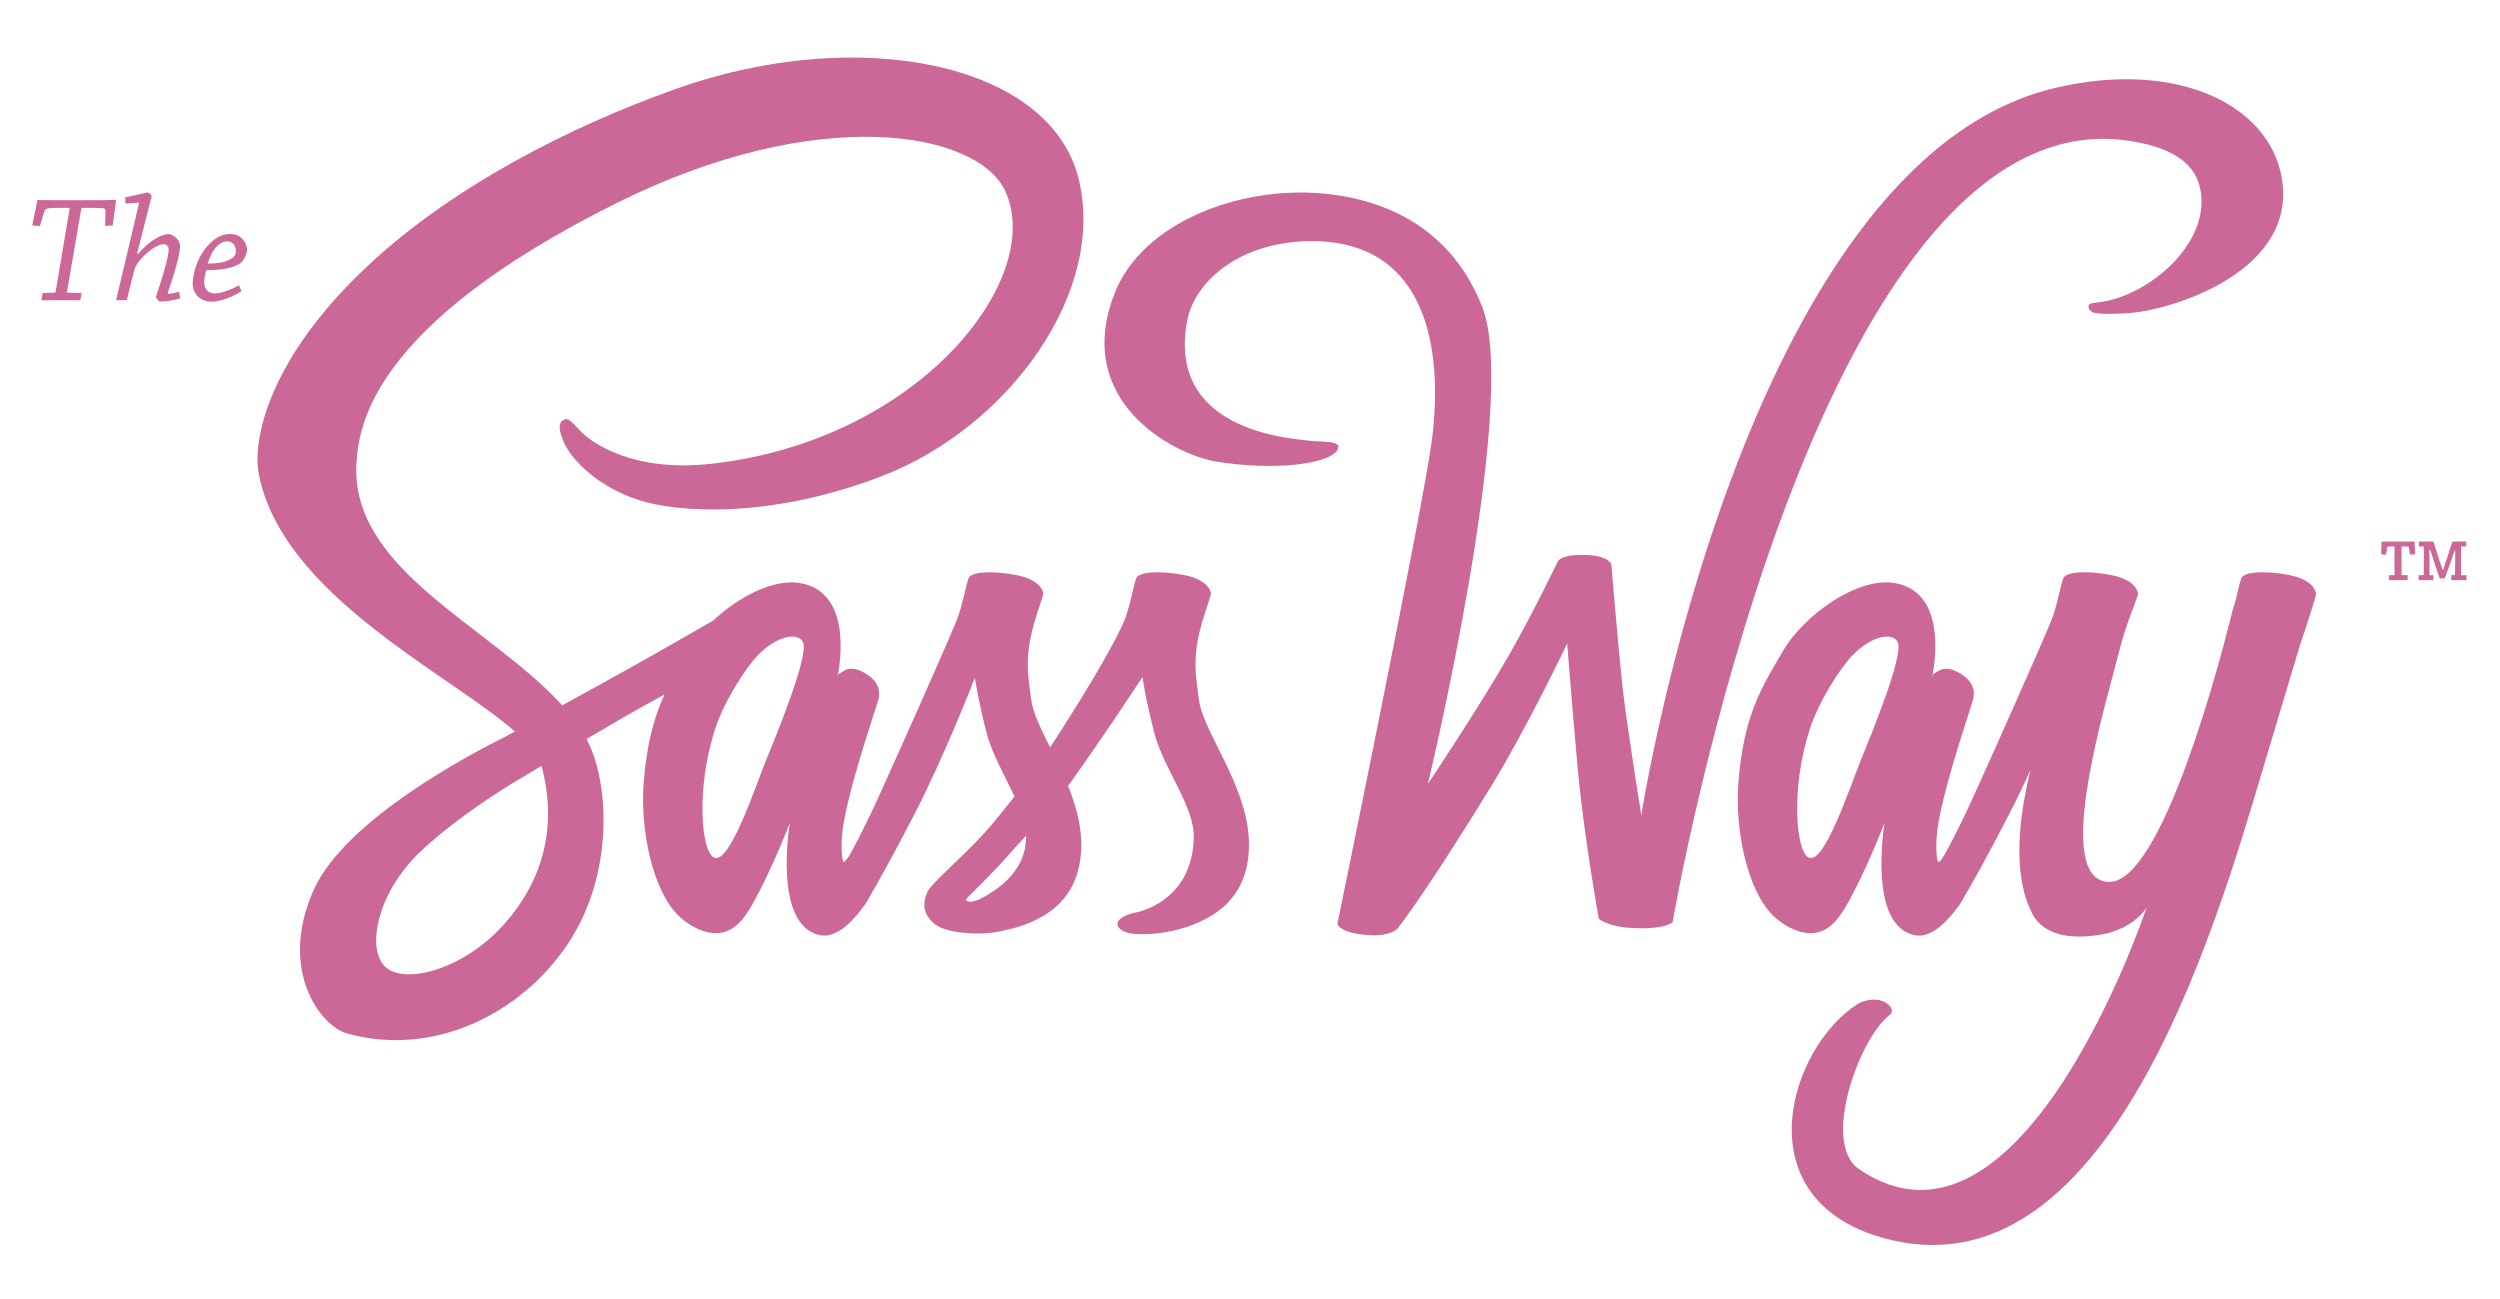
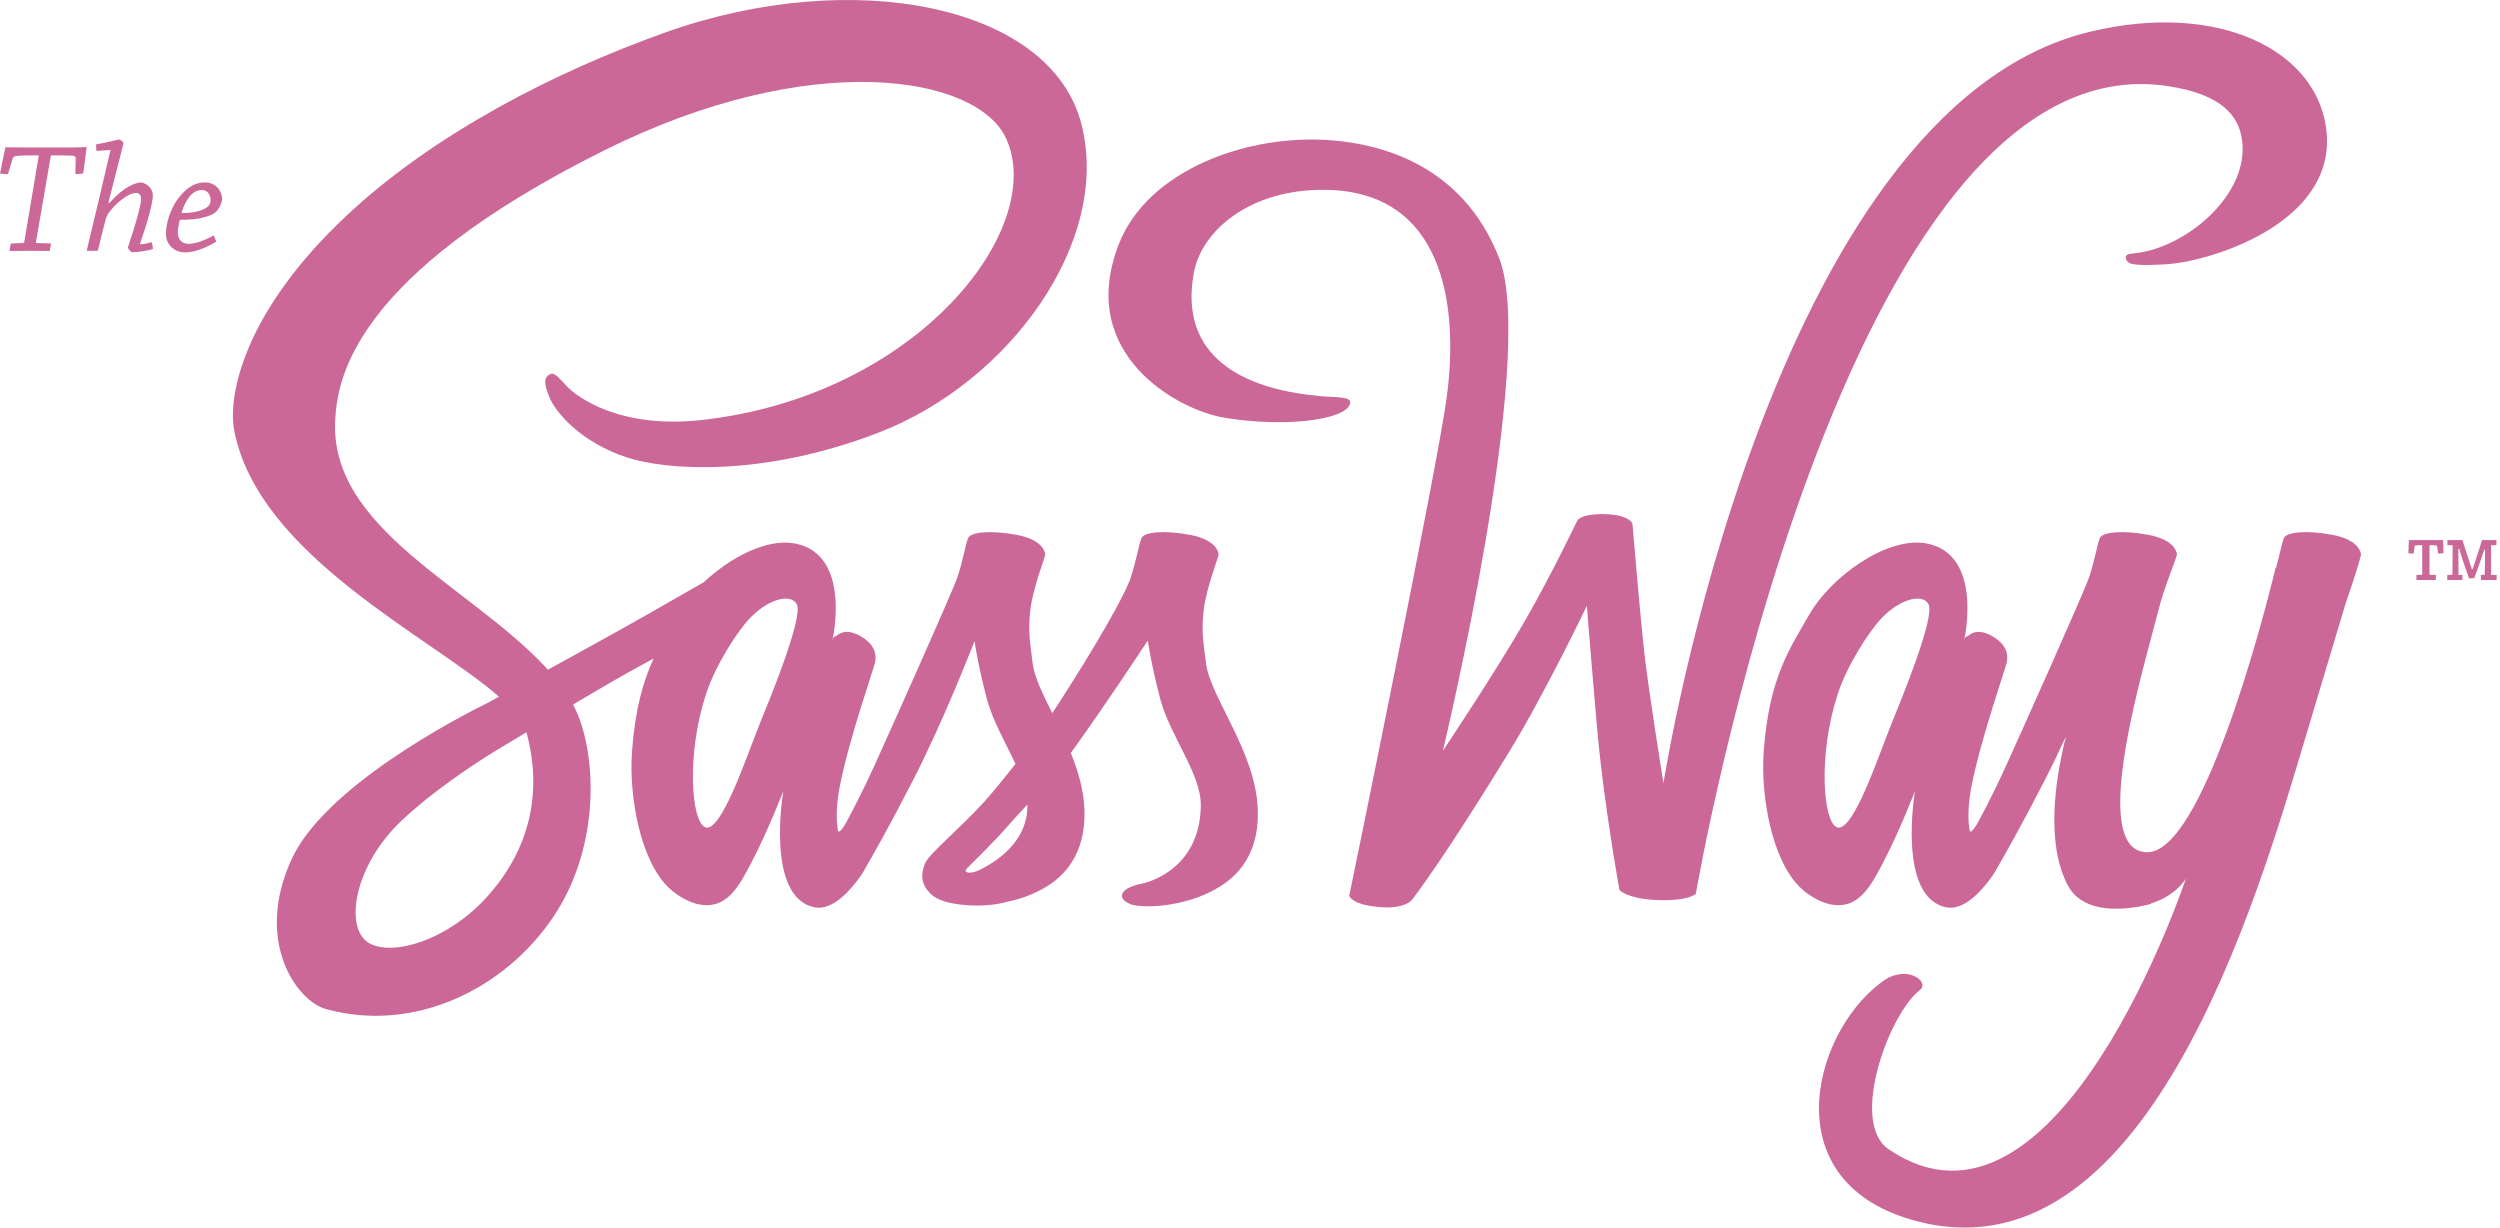
- <svg xmlns="http://www.w3.org/2000/svg" version="1.1" baseProfile="tiny" id="Layer_1" x="0px" y="0px" width="520px" height="270px" viewBox="0 0 520 270" xml:space="preserve">
+ <svg xmlns="http://www.w3.org/2000/svg" version="1.1" baseProfile="tiny" id="Layer_1" x="0px" y="0px" width="503px" height="247px" viewBox="0 0 503 247" xml:space="preserve">
  <g>
    <g>
-       <path fill-rule="evenodd" fill="#CB6898" d="M249.346,145.381c-0.464-3.942-1.001-6.342-0.441-10.833    c0.56-4.491,3.013-10.546,2.977-11.04c-0.036-0.494-0.55-2.929-5.623-3.903c-5.073-0.974-9.412-0.677-9.923,0.68    c-0.511,1.357-1.056,4.648-2.095,7.738c-0.038,0.113-0.067,0.238-0.09,0.368c-2.351,5.996-10.698,19.378-15.729,27.069    c-1.936-3.886-3.635-7.322-3.959-10.079c-0.464-3.942-1.001-6.342-0.441-10.833c0.56-4.491,3.013-10.546,2.977-11.04    c-0.036-0.494-0.55-2.929-5.623-3.903c-5.073-0.974-9.412-0.677-9.923,0.68c-0.511,1.357-1.056,4.648-2.095,7.738    c-1.039,3.09-13.321,30.478-16.538,37.571c-1.639,3.614-3.066,6.497-4.073,8.46c-0.003-0.006-0.007-0.013-0.007-0.013    s-0.063,0.135-0.172,0.36c-0.86,1.666-1.371,2.581-1.371,2.581s0.006,0.015,0.015,0.04c-0.684,1.217-1.416,2.33-1.779,2.263    c-0.254-0.047-0.761-3.716,0.11-8.462c1.828-9.949,7.293-25.182,7.249-25.742c-0.023-0.288,0.816-2.928-2.867-5.068    c-3.58-2.08-4.855,0.054-5.182,0.001c-0.316-0.051-0.551,0.735-0.551,0.735s3.988-17.304-7.607-19.441    c-5.628-1.037-12.94,2.795-18.246,7.777c-3.957,2.283-14.241,8.192-22.588,12.777c-2.951,1.621-5.962,3.278-8.817,4.851    c-0.194-0.215-0.388-0.43-0.587-0.643c-15.235-16.255-43.4-27.752-42.205-49.605c0.434-7.944,3.196-28.863,54.118-54.237    c41.714-20.786,75.107-15.066,80.878-2.389c8.244,18.111-17.847,51.771-61.166,56.627c-16.505,1.85-25.196-4.546-27.358-6.929    c-2.276-2.508-2.615-2.621-3.465-2.15c-1.384,0.767-0.507,2.981,0,4.301c1.294,3.366,6.601,9.335,15.65,12.305    c7.96,2.612,27.338,4.047,50.773-5.018c26.247-10.153,46.742-38.396,40.723-62.003c-6.122-24.01-45.933-31.903-83.611-18.517    c-22.424,7.966-46.699,20.47-64.153,36.795C55.778,74.66,52.469,91.556,53.833,98.615c4.845,25.083,39.418,41.418,53.262,53.523    c-0.684,0.377-1.325,0.731-1.908,1.053c-6.943,3.434-33.294,17.225-39.886,31.797c-7.477,16.529,1.191,28.389,6.929,29.986    c17.78,4.947,36.025-3.952,45.83-18.576c9.803-14.622,8.606-33.66,4.107-42.351c-0.056-0.108-0.118-0.214-0.175-0.321    c1.792-1.061,3.62-2.139,5.432-3.203c3.84-2.254,7.602-4.345,10.783-6.067c-2.057,4.516-3.699,10.045-4.339,18.567    c-0.696,9.255,1.73,22.321,7.497,27.664c2.114,1.958,4.505,2.98,6.064,3.268c5.404,0.996,7.869-3.421,10.584-8.682    c3.33-6.453,6.284-14.133,6.284-14.133s-3.708,21.537,6.395,23.399c3.681,0.678,7.385-3.811,9.034-6.145    c0.005,0.03,0.007,0.046,0.007,0.046s0.096-0.154,0.284-0.465c0.382-0.562,0.598-0.925,0.598-0.925s0.007-0.04,0.019-0.111    c1.48-2.511,4.762-8.253,9.683-17.813c6.359-12.351,12.459-28.168,12.459-28.168s0.567,4.246,2.426,11.438    c1.156,4.476,3.826,8.996,5.81,13.276c-2.099,2.671-4.477,5.613-6.174,7.491c-5.018,5.552-11.233,10.562-12.034,12.55    c-0.943,2.341-0.72,4.233,1.102,6.057c1.331,1.332,3.701,1.938,6.174,2.213c4.51,0.502,7.683-0.125,9.249-0.575    c2.441-0.485,5.283-1.432,7.95-3.065c4.924-3.014,7.893-8.078,7.607-15.562c-0.149-3.895-1.276-7.71-2.738-11.32    c0.267-0.362,0.534-0.726,0.803-1.103c6.181-8.653,12.391-18.032,14.665-21.494c0.027,0.06,0.042,0.095,0.042,0.095    s0.567,4.246,2.426,11.438c1.955,7.566,8.319,15.259,8.22,21.705c-0.186,12.058-9.503,15.182-11.929,15.668    c-4.643,0.929-5.004,3.143-2.031,4.181c2.107,0.735,10.823,0.736,17.818-3.607c4.904-3.045,7.893-8.078,7.607-15.562    C259.326,163.131,250.146,152.187,249.346,145.381z M104.486,192.634c-7.855,8.569-18.829,11.808-23.535,9.079    c-5.081-2.946-3.069-15.562,6.571-24.655c5.877-5.544,13.464-10.649,18.496-13.793c1.144-0.689,2.822-1.698,4.862-2.92    c0.343-0.196,0.536-0.304,0.536-0.304l-0.008-0.013c0.395-0.236,0.799-0.478,1.217-0.728    C116.131,172.246,112.731,183.64,104.486,192.634z M159.556,157.602c-2.525,6.204-7.809,22.294-11.025,20.786    c-2.761-1.294-3.726-14.574,0.166-26.623c1.959-6.064,6.5-12.972,8.958-15.499c3.956-4.067,8.313-4.832,9.371-2.693    C168.375,136.3,161.139,153.713,159.556,157.602z M203.579,187.124c-1.07,0.409-2.051,0.608-2.507,0.231    c-0.335-0.278,0.441-0.934,0.441-0.934s5.458-5.356,7.607-7.857c1.284-1.494,2.728-3.03,4.293-4.72    c0.002,0.085,0.007,0.171,0.007,0.256C213.404,181.719,206.607,185.613,203.579,187.124z" />
-       <path fill-rule="evenodd" fill="#CB6898" d="M443.018,29.313c10.672,1.657,14.313,5.928,14.838,11.331    c1.007,10.369-10.35,20.095-19.849,22.001c-2.383,0.478-3.648,0.206-3.595,1.141c0.021,0.368,0.135,0.777,0.771,1.121    c1.226,0.663,6.519,0.266,7.247,0.233c8.303-0.375,34.434-8.034,32.35-26.887c-1.793-16.223-21.757-26.082-47.498-19.919    c-64.775,15.508-85.896,151.243-85.896,151.243s-3.01-18.768-3.823-26.043c-0.897-8.026-2.414-26.182-2.414-26.182    s-0.503-1.76-5.306-1.925c-5.318-0.183-5.862,1.362-5.868,1.431c0,0-4.961,10.457-10.456,20.016    c-6.016,10.465-16.516,26.166-16.516,26.166s19.048-79.198,11.355-99.058c-7.478-19.303-24.486-22.973-33.345-23.75    c-17.214-1.511-37.429,5.977-43.212,20.873c-8.649,22.275,12.074,33.335,21.017,34.867c11.842,2.029,24.373,0.627,25.499-2.705    c0.574-1.697-3.202-1.258-6.281-1.63c-4.261-0.515-29.417-2.244-25.095-24.964c1.562-8.213,11.185-16.729,26.483-16.508    c23.504,0.341,26.849,22.694,24.382,41.569c-1.814,13.882-19.632,100.443-19.632,100.443s0.382,1.994,6.865,2.348    c3.831,0.209,5.434-1.106,5.712-1.457c0.594-0.75,6.467-8.401,19.466-29.608c7.294-11.9,15.758-29.602,15.758-29.602    s1.118,14.096,2.15,25.566c1.297,14.413,4.42,31.658,4.42,31.658s1.687,1.686,7.114,1.952c6.846,0.336,8.242-1.232,8.242-1.232    S377.499,19.139,443.018,29.313z" />
-       <path fill-rule="evenodd" fill="#CB6898" d="M476.111,119.604c-5.073-0.974-9.412-0.677-9.923,0.68    c-0.412,1.096-0.847,3.45-1.546,5.943l-0.087-0.016c0,0-0.134,0.564-0.383,1.568c-0.026,0.081-0.052,0.162-0.079,0.243    l0.016,0.011c-2.431,9.748-14.399,55.402-25.359,55.402c-12.269,0-0.393-38.15,2.27-48.861c1.092-4.392,3.715-10.572,3.679-11.066    c-0.036-0.494-0.55-2.929-5.623-3.903c-5.073-0.974-9.412-0.677-9.923,0.68c-0.511,1.357-1.056,4.648-2.095,7.738    c-1.039,3.09-13.321,30.478-16.538,37.571c-1.639,3.614-3.066,6.497-4.073,8.46c-0.003-0.006-0.007-0.013-0.007-0.013    s-0.063,0.135-0.172,0.36c-0.86,1.666-1.372,2.581-1.372,2.581s0.006,0.015,0.015,0.04c-0.684,1.217-1.416,2.33-1.779,2.263    c-0.254-0.047-0.761-3.716,0.11-8.462c1.828-9.949,7.293-25.182,7.249-25.742c-0.023-0.288,0.816-2.928-2.867-5.068    c-3.58-2.08-4.855,0.054-5.182,0.001c-0.316-0.051-0.551,0.735-0.551,0.735s3.988-17.304-7.607-19.441    c-7.921-1.46-19.182,6.723-23.484,14.189c-4.054,7.038-8.13,12.839-9.234,27.527c-0.696,9.255,1.73,22.321,7.497,27.664    c2.114,1.958,4.505,2.98,6.064,3.268c5.404,0.996,7.869-3.421,10.584-8.682c3.33-6.453,6.284-14.133,6.284-14.133    s-3.708,21.537,6.395,23.399c3.681,0.678,7.385-3.811,9.034-6.145c0.005,0.03,0.007,0.046,0.007,0.046s0.096-0.154,0.284-0.465    c0.382-0.562,0.598-0.925,0.598-0.925s0.007-0.04,0.019-0.111c1.48-2.511,4.761-8.253,9.683-17.813    c1.488-2.89,2.96-5.968,4.344-8.99c-2.205,8.834-4.054,21.511,0.376,29.948c3.994,7.607,16.73,3.746,16.73,3.746    s-0.018-0.023-0.045-0.055c5.323-1.695,7.094-5.082,7.094-5.082s-25.822,77.732-59.852,54.476    c-7.923-5.415,0.141-27.302,6.332-32.017c1.262-0.961,0.046-2.611-2.031-3.106c-1.715-0.409-3.737,0.243-4.659,0.836    c-14.189,9.128-23.7,40.202,5.018,48.503c47.012,13.589,69.464-64.317,79.324-97.325c3.337-11.173,6.278-20.976,7.925-26.459    c1.537-4.378,3.189-9.716,3.162-10.092C481.698,123.014,481.183,120.579,476.111,119.604z M387.257,157.602    c-2.525,6.204-7.809,22.294-11.025,20.786c-2.761-1.294-3.726-14.574,0.166-26.623c1.958-6.064,6.5-12.972,8.958-15.499    c3.956-4.067,8.313-4.832,9.372-2.693C396.076,136.3,388.84,153.713,387.257,157.602z" />
+       <path fill="#CB6898" d="M242.646,133.412c-0.464-3.942-1.001-6.342-0.441-10.833c0.56-4.491,3.013-10.546,2.977-11.04    s-0.55-2.929-5.623-3.903s-9.412-0.677-9.923,0.68s-1.056,4.648-2.095,7.738c-0.038,0.113-0.067,0.238-0.09,0.368    c-2.351,5.996-10.698,19.378-15.729,27.069c-1.936-3.886-3.635-7.322-3.959-10.079c-0.464-3.942-1.001-6.342-0.441-10.833    c0.56-4.491,3.013-10.546,2.977-11.04s-0.55-2.929-5.623-3.903s-9.412-0.677-9.923,0.68s-1.056,4.648-2.095,7.738    c-1.039,3.09-13.321,30.478-16.538,37.571c-1.639,3.614-3.066,6.497-4.073,8.46c-0.003-0.006-0.007-0.013-0.007-0.013    s-0.063,0.135-0.172,0.36c-0.86,1.666-1.371,2.581-1.371,2.581s0.006,0.015,0.015,0.04c-0.684,1.217-1.416,2.33-1.779,2.263    c-0.254-0.047-0.761-3.716,0.11-8.462c1.828-9.949,7.293-25.182,7.249-25.742c-0.023-0.288,0.816-2.928-2.867-5.068    c-3.58-2.08-4.855,0.054-5.182,0.001c-0.316-0.051-0.551,0.735-0.551,0.735s3.988-17.304-7.607-19.441    c-5.628-1.037-12.94,2.795-18.246,7.777c-3.957,2.283-14.241,8.192-22.588,12.777c-2.951,1.621-5.962,3.278-8.817,4.851    c-0.194-0.215-0.388-0.43-0.587-0.643c-15.235-16.255-43.4-27.752-42.205-49.605c0.434-7.944,3.196-28.863,54.118-54.237    c41.714-20.786,75.107-15.066,80.878-2.389c8.244,18.111-17.847,51.771-61.166,56.627c-16.505,1.85-25.196-4.546-27.358-6.929    c-2.276-2.508-2.615-2.621-3.465-2.15c-1.384,0.767-0.507,2.981,0,4.301c1.294,3.366,6.601,9.335,15.65,12.305    c7.96,2.612,27.338,4.047,50.773-5.018c26.247-10.153,46.742-38.396,40.723-62.003C211.473,0.993,171.662-6.9,133.984,6.486    c-22.424,7.966-46.699,20.47-64.153,36.795c-20.753,19.41-24.062,36.306-22.698,43.365c4.845,25.083,39.418,41.418,53.262,53.523    c-0.684,0.377-1.325,0.731-1.908,1.053c-6.943,3.434-33.294,17.225-39.886,31.797c-7.477,16.529,1.191,28.389,6.929,29.986    c17.78,4.947,36.025-3.952,45.83-18.576c9.803-14.622,8.606-33.66,4.107-42.351c-0.056-0.108-0.118-0.214-0.175-0.321    c1.792-1.061,3.62-2.139,5.432-3.203c3.84-2.254,7.602-4.345,10.783-6.067c-2.057,4.516-3.699,10.045-4.339,18.567    c-0.696,9.255,1.73,22.321,7.497,27.664c2.114,1.958,4.505,2.98,6.064,3.268c5.404,0.996,7.869-3.421,10.584-8.682    c3.33-6.453,6.284-14.133,6.284-14.133s-3.708,21.537,6.395,23.399c3.681,0.678,7.385-3.811,9.034-6.145    c0.005,0.03,0.007,0.046,0.007,0.046s0.096-0.154,0.284-0.465c0.382-0.562,0.598-0.925,0.598-0.925s0.007-0.04,0.019-0.111    c1.48-2.511,4.762-8.253,9.683-17.813c6.359-12.351,12.459-28.168,12.459-28.168s0.567,4.246,2.426,11.438    c1.156,4.476,3.826,8.996,5.81,13.276c-2.099,2.671-4.477,5.613-6.174,7.491c-5.018,5.552-11.233,10.562-12.034,12.55    c-0.943,2.341-0.72,4.233,1.102,6.057c1.331,1.332,3.701,1.938,6.174,2.213c4.51,0.502,7.683-0.125,9.249-0.575    c2.441-0.485,5.283-1.432,7.95-3.065c4.924-3.014,7.893-8.078,7.607-15.562c-0.149-3.895-1.276-7.71-2.738-11.32    c0.267-0.362,0.534-0.726,0.803-1.103c6.181-8.653,12.391-18.032,14.665-21.494c0.027,0.06,0.042,0.095,0.042,0.095    s0.567,4.246,2.426,11.438c1.955,7.566,8.319,15.259,8.22,21.705c-0.186,12.058-9.503,15.182-11.929,15.668    c-4.643,0.929-5.004,3.143-2.031,4.181c2.107,0.735,10.823,0.736,17.818-3.607c4.904-3.045,7.893-8.078,7.607-15.562    C252.626,151.162,243.446,140.218,242.646,133.412z M97.786,180.665c-7.855,8.569-18.829,11.808-23.535,9.079    c-5.081-2.946-3.069-15.562,6.571-24.655c5.877-5.544,13.464-10.649,18.496-13.793c1.144-0.689,2.822-1.698,4.862-2.92    c0.343-0.196,0.536-0.304,0.536-0.304l-0.008-0.013c0.395-0.236,0.799-0.478,1.217-0.728    C109.431,160.277,106.031,171.671,97.786,180.665z M152.856,145.633c-2.525,6.204-7.809,22.294-11.025,20.786    c-2.761-1.294-3.726-14.574,0.166-26.623c1.959-6.064,6.5-12.972,8.958-15.499c3.956-4.067,8.313-4.832,9.371-2.693    C161.675,124.331,154.439,141.744,152.856,145.633z M196.879,175.155c-1.07,0.409-2.051,0.608-2.507,0.231    c-0.335-0.278,0.441-0.934,0.441-0.934s5.458-5.356,7.607-7.857c1.284-1.494,2.728-3.03,4.293-4.72    c0.002,0.085,0.007,0.171,0.007,0.256C206.704,169.75,199.907,173.644,196.879,175.155z" />
+       <path fill="#CB6898" d="M436.318,17.344c10.672,1.657,14.313,5.928,14.838,11.331c1.007,10.369-10.35,20.095-19.849,22.001    c-2.383,0.478-3.648,0.206-3.595,1.141c0.021,0.368,0.135,0.777,0.771,1.121c1.226,0.663,6.519,0.266,7.247,0.233    c8.303-0.375,34.434-8.034,32.35-26.887c-1.793-16.223-21.757-26.082-47.498-19.919c-64.775,15.508-85.896,151.243-85.896,151.243    s-3.01-18.768-3.823-26.043c-0.897-8.026-2.414-26.182-2.414-26.182s-0.503-1.76-5.306-1.925    c-5.318-0.183-5.862,1.362-5.868,1.431c0,0-4.961,10.457-10.456,20.016c-6.016,10.465-16.516,26.166-16.516,26.166    s19.048-79.198,11.355-99.058c-7.478-19.303-24.486-22.973-33.345-23.75c-17.214-1.511-37.429,5.977-43.212,20.873    c-8.649,22.275,12.074,33.335,21.017,34.867c11.842,2.029,24.373,0.627,25.499-2.705c0.574-1.697-3.202-1.258-6.281-1.63    c-4.261-0.515-29.417-2.244-25.095-24.964c1.562-8.213,11.185-16.729,26.483-16.508c23.504,0.341,26.849,22.694,24.382,41.569    c-1.814,13.882-19.632,100.443-19.632,100.443s0.382,1.994,6.865,2.348c3.831,0.209,5.434-1.106,5.712-1.457    c0.594-0.75,6.467-8.401,19.466-29.608c7.294-11.9,15.758-29.602,15.758-29.602s1.118,14.096,2.15,25.566    c1.297,14.413,4.42,31.658,4.42,31.658s1.687,1.686,7.114,1.952c6.846,0.336,8.242-1.232,8.242-1.232S370.799,7.17,436.318,17.344    z" />
+       <path fill="#CB6898" d="M469.411,107.635c-5.073-0.974-9.412-0.677-9.923,0.68c-0.412,1.096-0.847,3.45-1.546,5.943l-0.087-0.016    c0,0-0.134,0.564-0.383,1.568c-0.026,0.081-0.052,0.162-0.079,0.243l0.016,0.011c-2.431,9.748-14.399,55.402-25.359,55.402    c-12.269,0-0.393-38.15,2.27-48.861c1.092-4.392,3.715-10.572,3.679-11.066s-0.55-2.929-5.623-3.903s-9.412-0.677-9.923,0.68    c-0.511,1.357-1.056,4.648-2.095,7.738c-1.039,3.09-13.321,30.478-16.538,37.571c-1.639,3.614-3.066,6.497-4.073,8.46    c-0.003-0.006-0.007-0.013-0.007-0.013s-0.063,0.135-0.172,0.36c-0.86,1.666-1.372,2.581-1.372,2.581s0.006,0.015,0.015,0.04    c-0.684,1.217-1.416,2.33-1.779,2.263c-0.254-0.047-0.761-3.716,0.11-8.462c1.828-9.949,7.293-25.182,7.249-25.742    c-0.023-0.288,0.816-2.928-2.867-5.068c-3.58-2.08-4.855,0.054-5.182,0.001c-0.316-0.051-0.551,0.735-0.551,0.735    s3.988-17.304-7.607-19.441c-7.921-1.46-19.182,6.723-23.484,14.189c-4.054,7.038-8.13,12.839-9.234,27.527    c-0.696,9.255,1.73,22.321,7.497,27.664c2.114,1.958,4.505,2.98,6.064,3.268c5.404,0.996,7.869-3.421,10.584-8.682    c3.33-6.453,6.284-14.133,6.284-14.133s-3.708,21.537,6.395,23.399c3.681,0.678,7.385-3.811,9.034-6.145    c0.005,0.03,0.007,0.046,0.007,0.046s0.096-0.154,0.284-0.465c0.382-0.562,0.598-0.925,0.598-0.925s0.007-0.04,0.019-0.111    c1.48-2.511,4.761-8.253,9.683-17.813c1.488-2.89,2.96-5.968,4.344-8.99c-2.205,8.834-4.054,21.511,0.376,29.948    c3.994,7.607,16.73,3.746,16.73,3.746s-0.018-0.023-0.045-0.055c5.323-1.695,7.094-5.082,7.094-5.082    s-25.822,77.732-59.852,54.476c-7.923-5.415,0.141-27.302,6.332-32.017c1.262-0.961,0.046-2.611-2.031-3.106    c-1.715-0.409-3.737,0.243-4.659,0.836c-14.189,9.128-23.7,40.202,5.018,48.503c47.012,13.589,69.464-64.317,79.324-97.325    c3.337-11.173,6.278-20.976,7.925-26.459c1.537-4.378,3.189-9.716,3.162-10.092C474.998,111.045,474.483,108.61,469.411,107.635z     M380.557,145.633c-2.525,6.204-7.809,22.294-11.025,20.786c-2.761-1.294-3.726-14.574,0.166-26.623    c1.958-6.064,6.5-12.972,8.958-15.499c3.956-4.067,8.313-4.832,9.372-2.693C389.376,124.331,382.14,141.744,380.557,145.633z" />
    </g>
    <g>
-       <path fill="#CB6898" d="M11.406,60.866c0.096,0,0.128-0.064,0.16-0.128l2.943-17.503c-2.688,0-3.456,0-4.384,0.096    c-0.607,0.064-0.768,0.256-0.896,0.608l-0.928,3.072c-0.513,0-1.12-0.064-1.601-0.128c0.353-1.76,0.704-3.52,1.088-5.28    c0.736,0,1.76,0.032,2.977,0.032c0.703,0,4.383,0,5.343,0s4.672,0,5.376,0c1.28-0.032,1.984-0.032,2.656-0.064    c-0.225,1.76-0.448,3.552-0.704,5.312c-0.48,0.032-1.024,0.096-1.568,0.128l0.064-3.104c0-0.352-0.064-0.576-0.672-0.608    c-1.088-0.064-1.632-0.064-4.32-0.064l-3.039,17.631l3.071,0.096c-0.063,0.448-0.16,1.024-0.288,1.504    c-1.184,0-2.752-0.032-4.063-0.032s-2.72,0.032-4,0.032c0.064-0.512,0.16-1.024,0.256-1.504L11.406,60.866z" />
-       <path fill="#CB6898" d="M26.093,42.339c-0.032-0.448-0.063-0.896-0.063-1.312c2.304-0.416,4.447-0.992,4.671-0.992    c0.192,0,0.673,0.384,0.864,0.704c-0.479,1.92-2.271,8.959-3.04,11.967l0.192,0.096c2.88-3.296,5.248-4.096,6.399-4.127    c0.672,0.096,1.664,0.64,2.144,1.664c0.129,0.288,0.192,0.64,0.192,0.992c0,1.408-1.088,5.439-2.56,9.599    c-0.064,0.096,0,0.192,0.128,0.192c0.352,0,1.248-0.16,2.239-0.416c0.097,0.448,0.16,0.896,0.225,1.344    c-1.312,0.448-3.2,0.672-4.224,0.672c-0.16,0-0.736-0.544-0.832-0.96c0.576-1.664,1.6-4.928,2.048-6.656    c0.224-0.832,0.607-2.335,0.607-3.167c0-0.608-0.319-1.152-1.023-1.152c-1.952,0-5.6,3.392-6.08,5.248    c-0.352,1.248-1.312,5.184-1.6,6.399c-0.735,0-1.504,0-2.239,0c0.703-2.912,3.839-16.127,4.799-20.287L26.093,42.339z" />
-       <path fill="#CB6898" d="M43.118,51.203c1.6-1.824,3.136-2.528,4.799-2.528c2.272,0,3.456,1.792,3.488,3.392    c-0.16,1.056-0.832,2.4-1.76,2.912c-1.76,0.928-3.968,1.216-6.752,1.216c-0.224,0.768-0.416,1.856-0.416,2.464    c0,1.504,0.8,2.368,2.176,2.368c1.28,0,3.296-0.704,5.056-1.696c0.192,0.416,0.353,0.832,0.513,1.248    c-1.824,1.12-4.192,2.176-6.4,2.176c-1.695,0-3.743-1.28-3.743-3.775C40.078,57.026,40.973,53.602,43.118,51.203z M44.781,51.586    c-0.512,0.704-1.119,1.664-1.567,3.232c1.728,0.032,3.392-0.224,4.544-0.8c0.735-0.352,1.312-0.864,1.312-1.76    c0-1.024-0.544-2.048-1.792-2.048C46.253,50.21,45.453,50.754,44.781,51.586z" />
+       <path fill="#CB6898" d="M4.706,48.897c0.096,0,0.128-0.064,0.16-0.128l2.943-17.503c-2.688,0-3.456,0-4.384,0.096    c-0.607,0.064-0.768,0.256-0.896,0.608l-0.928,3.072c-0.513,0-1.12-0.064-1.601-0.128c0.353-1.76,0.704-3.52,1.088-5.28    c0.736,0,1.76,0.032,2.977,0.032c0.703,0,4.383,0,5.343,0s4.672,0,5.376,0c1.28-0.032,1.984-0.032,2.656-0.064    c-0.225,1.76-0.448,3.552-0.704,5.312c-0.48,0.032-1.024,0.096-1.568,0.128l0.064-3.104c0-0.352-0.064-0.576-0.672-0.608    c-1.088-0.064-1.632-0.064-4.32-0.064L7.201,48.897l3.071,0.096c-0.063,0.448-0.16,1.024-0.288,1.504    c-1.184,0-2.752-0.032-4.063-0.032s-2.72,0.032-4,0.032c0.064-0.512,0.16-1.024,0.256-1.504L4.706,48.897z" />
+       <path fill="#CB6898" d="M19.393,30.37c-0.032-0.448-0.063-0.896-0.063-1.312c2.304-0.416,4.447-0.992,4.671-0.992    c0.192,0,0.673,0.384,0.864,0.704c-0.479,1.92-2.271,8.959-3.04,11.967l0.192,0.096c2.88-3.296,5.248-4.096,6.399-4.127    c0.672,0.096,1.664,0.64,2.144,1.664c0.129,0.288,0.192,0.64,0.192,0.992c0,1.408-1.088,5.439-2.56,9.599    c-0.064,0.096,0,0.192,0.128,0.192c0.352,0,1.248-0.16,2.239-0.416c0.097,0.448,0.16,0.896,0.225,1.344    c-1.312,0.448-3.2,0.672-4.224,0.672c-0.16,0-0.736-0.544-0.832-0.96c0.576-1.664,1.6-4.928,2.048-6.656    c0.224-0.832,0.607-2.335,0.607-3.167c0-0.608-0.319-1.152-1.023-1.152c-1.952,0-5.6,3.392-6.08,5.248    c-0.352,1.248-1.312,5.184-1.6,6.399c-0.735,0-1.504,0-2.239,0c0.703-2.912,3.839-16.127,4.799-20.287L19.393,30.37z" />
+       <path fill="#CB6898" d="M36.418,39.234c1.6-1.824,3.136-2.528,4.799-2.528c2.272,0,3.456,1.792,3.488,3.392    c-0.16,1.056-0.832,2.4-1.76,2.912c-1.76,0.928-3.968,1.216-6.752,1.216c-0.224,0.768-0.416,1.856-0.416,2.464    c0,1.504,0.8,2.368,2.176,2.368c1.28,0,3.296-0.704,5.056-1.696c0.192,0.416,0.353,0.832,0.513,1.248    c-1.824,1.12-4.192,2.176-6.4,2.176c-1.695,0-3.743-1.28-3.743-3.775C33.378,45.057,34.273,41.633,36.418,39.234z M38.081,39.617    c-0.512,0.704-1.119,1.664-1.567,3.232c1.728,0.032,3.392-0.224,4.544-0.8c0.735-0.352,1.312-0.864,1.312-1.76    c0-1.024-0.544-2.048-1.792-2.048C39.553,38.241,38.753,38.785,38.081,39.617z" />
    </g>
    <g>
-       <path fill="#CB6898" d="M498.05,119.61v-5.951c-0.832,0-1.151,0-1.504,0.096l-0.224,1.6c-0.384,0-0.704-0.032-1.056-0.064    c0.031-0.992,0.063-1.824,0.096-2.656c1.184,0,2.304,0,3.552,0c1.184,0,2.24,0,3.328,0c0.031,0.8,0.063,1.664,0.096,2.656    c-0.353,0.032-0.704,0.032-1.088,0.064l-0.225-1.6c-0.319-0.096-0.831-0.096-1.504-0.096v5.951l1.28,0.032    c0,0.384,0,0.704-0.032,1.024c-0.544,0-1.184,0-1.888,0s-1.376,0-1.983,0c0-0.32-0.032-0.672,0-1.024L498.05,119.61z     M504.13,119.61c0.032-1.888,0.032-4.16,0.032-5.951h-1.057c0-0.352,0-0.736,0-1.024c1.024,0,2.08,0,3.04,0    c0.576,1.76,1.28,4.063,1.888,5.855h0.16c0.512-1.6,1.536-4.608,1.888-5.855c0.96,0,1.92,0,2.912,0c0,0.288,0,0.64-0.032,1.024    h-1.056c0,1.92,0,4.096,0,5.983h1.12c0,0.384,0,0.736,0,1.024c-0.544,0-1.12,0-1.761,0c-0.544,0-0.991,0-1.407,0    c0-0.288,0-0.64,0-1.024l0.768-0.032c0.064-1.664,0.064-3.52,0.064-5.055h-0.16c-0.832,2.592-1.504,4.352-2.016,5.728    c-0.353,0.032-0.544,0.032-1.057,0.032c-0.512-1.44-1.216-3.456-1.951-5.888h-0.192c0.032,1.568,0.032,3.552,0.032,5.216h0.8    c0,0.352,0,0.704-0.032,1.024c-0.384,0-0.896,0-1.407,0c-0.576,0-1.089,0-1.633,0c0-0.288,0-0.64,0.032-1.024L504.13,119.61z" />
+       <path fill="#CB6898" d="M487.35,115.641v-5.951c-0.832,0-1.151,0-1.504,0.096l-0.224,1.6c-0.384,0-0.704-0.032-1.056-0.064    c0.031-0.992,0.063-1.824,0.096-2.656c1.184,0,2.304,0,3.552,0c1.184,0,2.24,0,3.328,0c0.031,0.8,0.063,1.664,0.096,2.656    c-0.353,0.032-0.704,0.032-1.088,0.064l-0.225-1.6c-0.319-0.096-0.831-0.096-1.504-0.096v5.951l1.28,0.032    c0,0.384,0,0.704-0.032,1.024c-0.544,0-1.184,0-1.888,0s-1.376,0-1.983,0c0-0.32-0.032-0.672,0-1.024L487.35,115.641z     M493.43,115.641c0.032-1.888,0.032-4.16,0.032-5.951h-1.057c0-0.352,0-0.736,0-1.024c1.024,0,2.08,0,3.04,0    c0.576,1.76,1.28,4.063,1.888,5.855h0.16c0.512-1.6,1.536-4.608,1.888-5.855c0.96,0,1.92,0,2.912,0c0,0.288,0,0.64-0.032,1.024    h-1.056c0,1.92,0,4.096,0,5.983h1.12c0,0.384,0,0.736,0,1.024c-0.544,0-1.12,0-1.761,0c-0.544,0-0.991,0-1.407,0    c0-0.288,0-0.64,0-1.024l0.768-0.032c0.064-1.664,0.064-3.52,0.064-5.055h-0.16c-0.832,2.592-1.504,4.352-2.016,5.728    c-0.353,0.032-0.544,0.032-1.057,0.032c-0.512-1.44-1.216-3.456-1.951-5.888h-0.192c0.032,1.568,0.032,3.552,0.032,5.216h0.8    c0,0.352,0,0.704-0.032,1.024c-0.384,0-0.896,0-1.407,0c-0.576,0-1.089,0-1.633,0c0-0.288,0-0.64,0.032-1.024L493.43,115.641z" />
    </g>
  </g>
-   <g>
- </g>
-   <g>
- </g>
-   <g>
- </g>
-   <g>
- </g>
-   <g>
- </g>
-   <g>
- </g>
-   <g>
- </g>
-   <g>
- </g>
-   <g>
- </g>
-   <g>
- </g>
-   <g>
- </g>
-   <g>
- </g>
-   <g>
- </g>
-   <g>
- </g>
-   <g>
- </g>
</svg>
